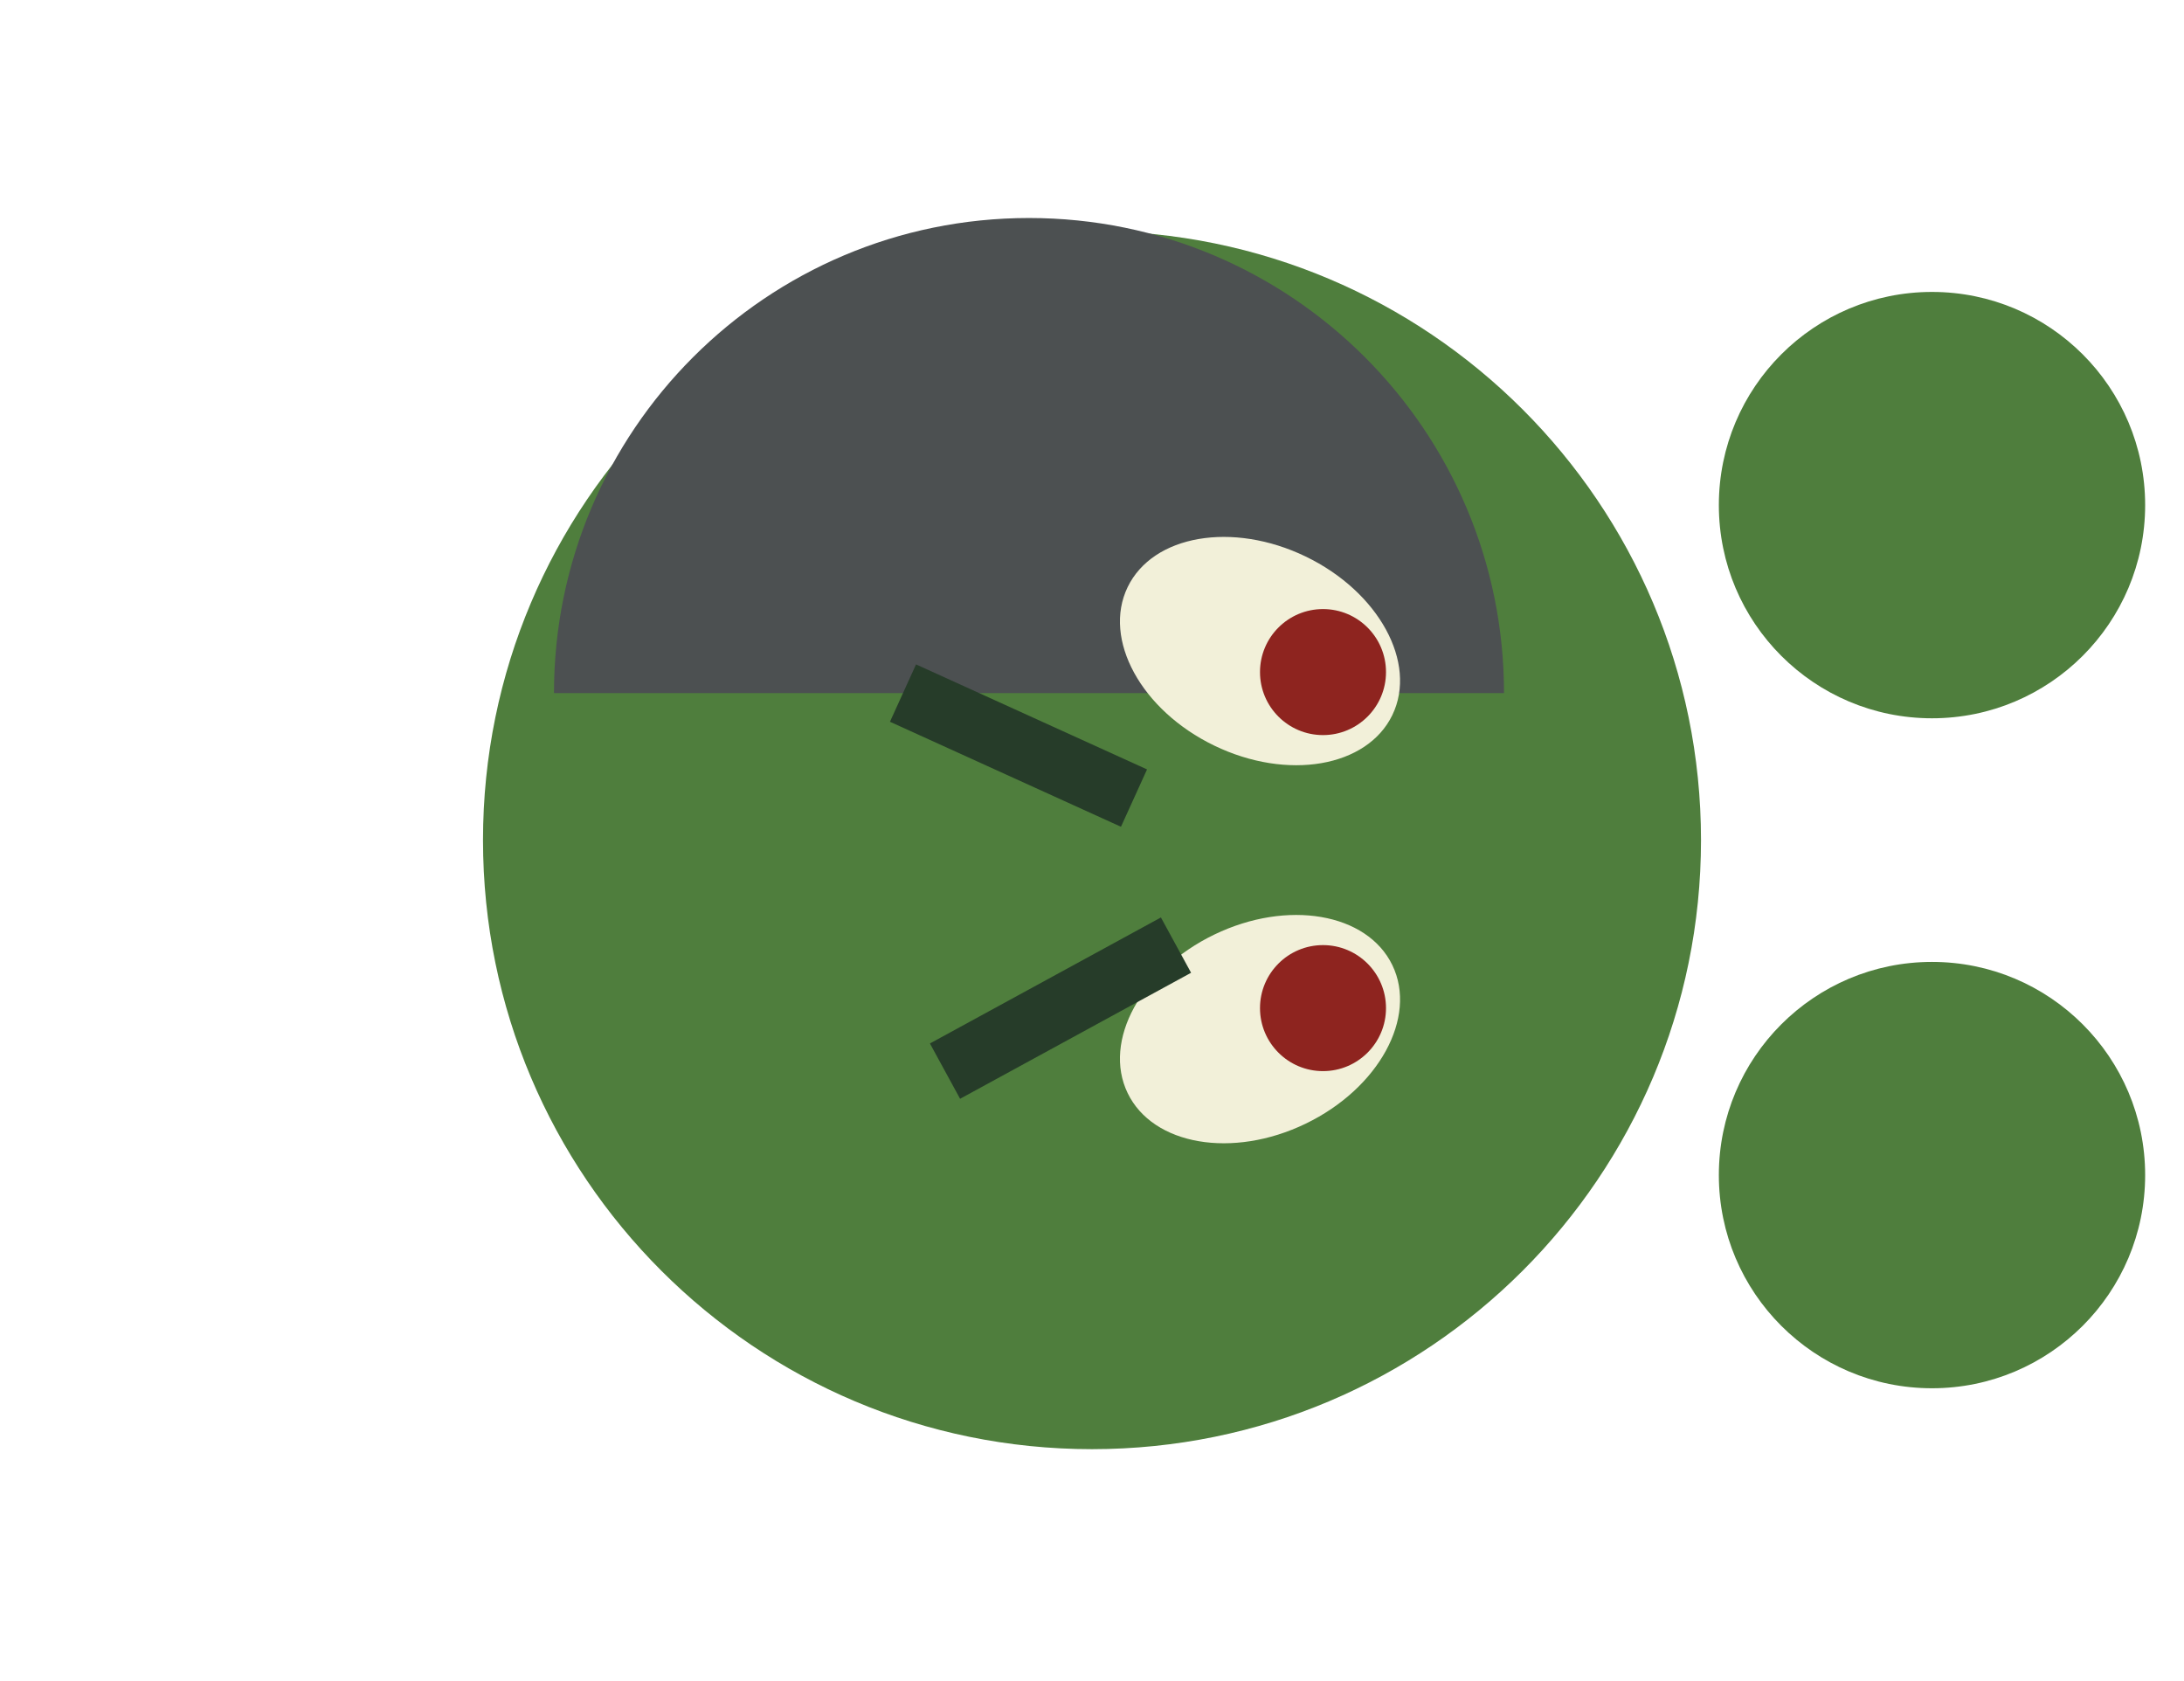
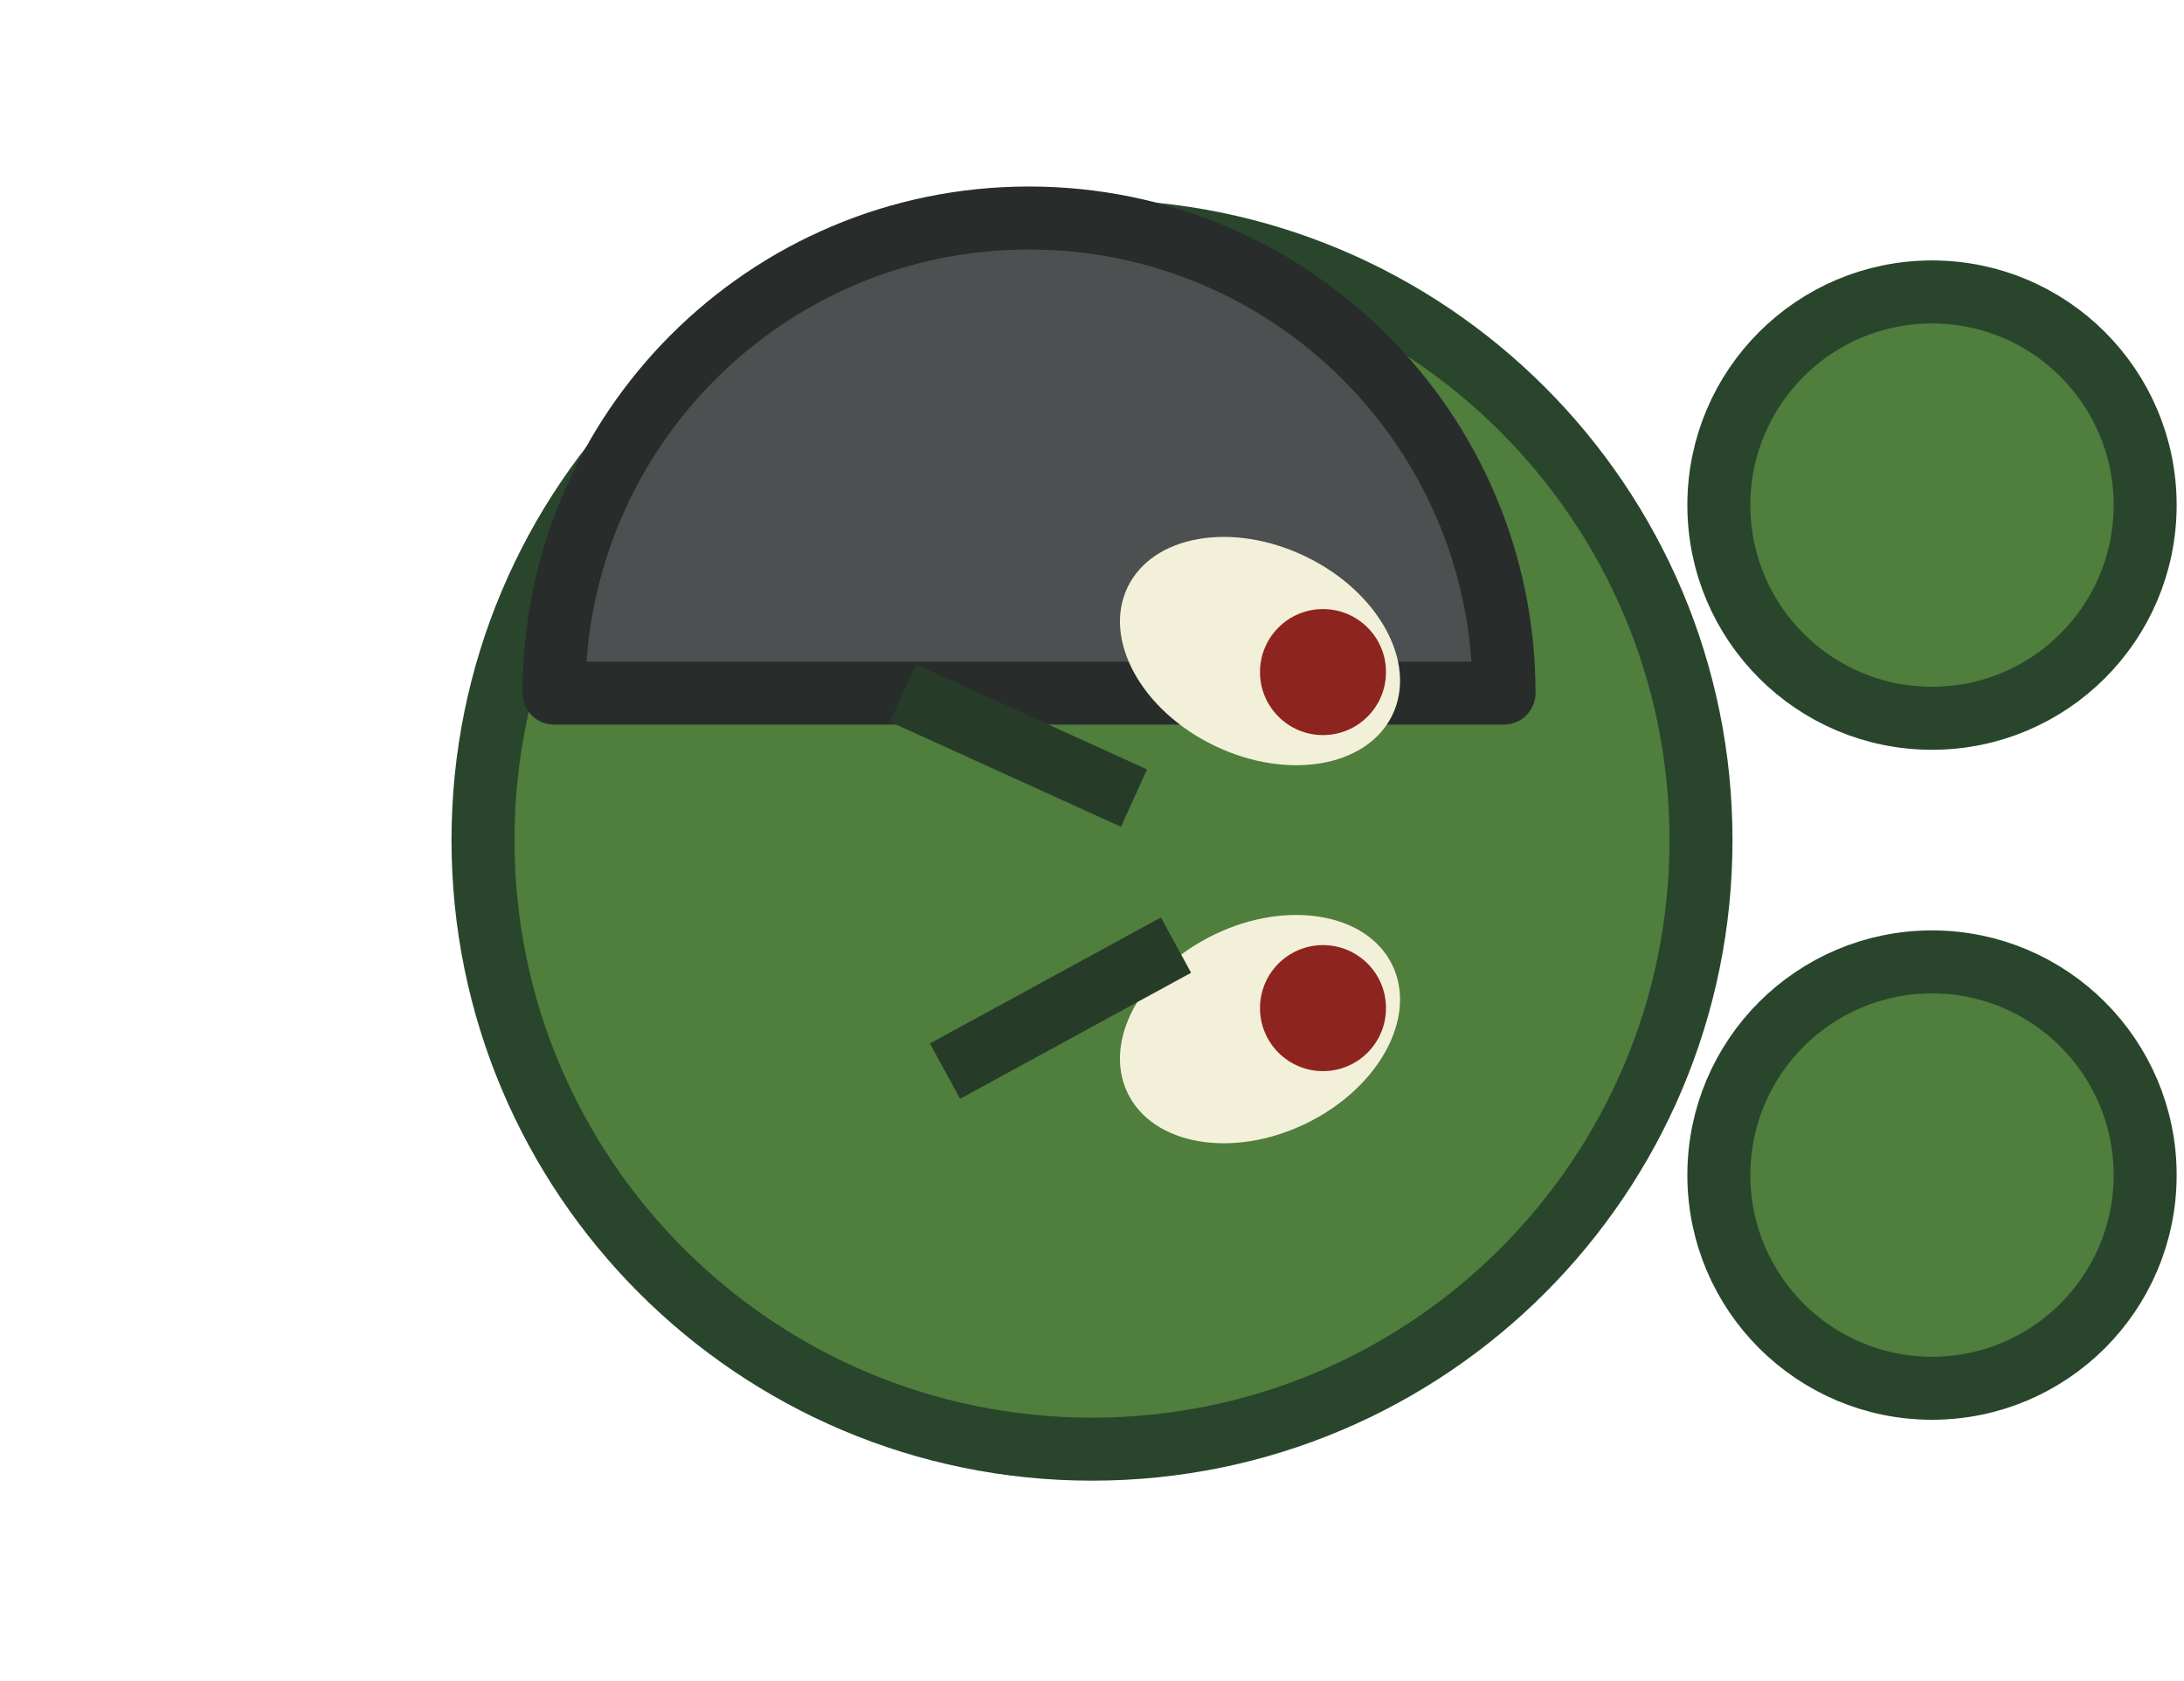
<svg xmlns="http://www.w3.org/2000/svg" viewBox="-52 -40 104 80">
  <g id="breaker-zombie-normal-appearance">
-     <g id="hands" fill="#4f7e3d">
+     <g id="hands" fill="#4f7e3d" stroke="#29462c" stroke-width="3">
      <circle cx="40" cy="-15.95" r="10.15" />
      <circle cx="40" cy="15.95" r="10.15" />
    </g>
-     <circle id="body" r="29" fill="#4f7e3d" />
-     <path id="helmet" d="M-25.62-7A22.62 22.62 0 0 1 19.62-7Z" fill="#4c5051" />
+     <circle id="body" r="29" fill="#4f7e3d" stroke="#29462c" stroke-width="3" />
+     <path id="helmet" d="M-25.62-7A22.62 22.62 0 0 1 19.62-7Z" fill="#4c5051" stroke="#282d2b" stroke-width="3" stroke-linejoin="round" />
  </g>
  <g id="eyes" fill="#f2f0d9">
    <ellipse cx="8" cy="-9" rx="7" ry="5" transform="rotate(25.783 8 -9)" />
    <ellipse cx="8" cy="9" rx="7" ry="5" transform="rotate(-25.783 8 9)" />
  </g>
  <g id="pupils" fill="#8e241f">
    <circle cx="11" cy="-8" r="3" />
    <circle cx="11" cy="8" r="3" />
  </g>
  <path id="brows" d="M-9-7 2-2M-7 11 4 5" fill="none" stroke="#263c29" stroke-width="3" />
</svg>
